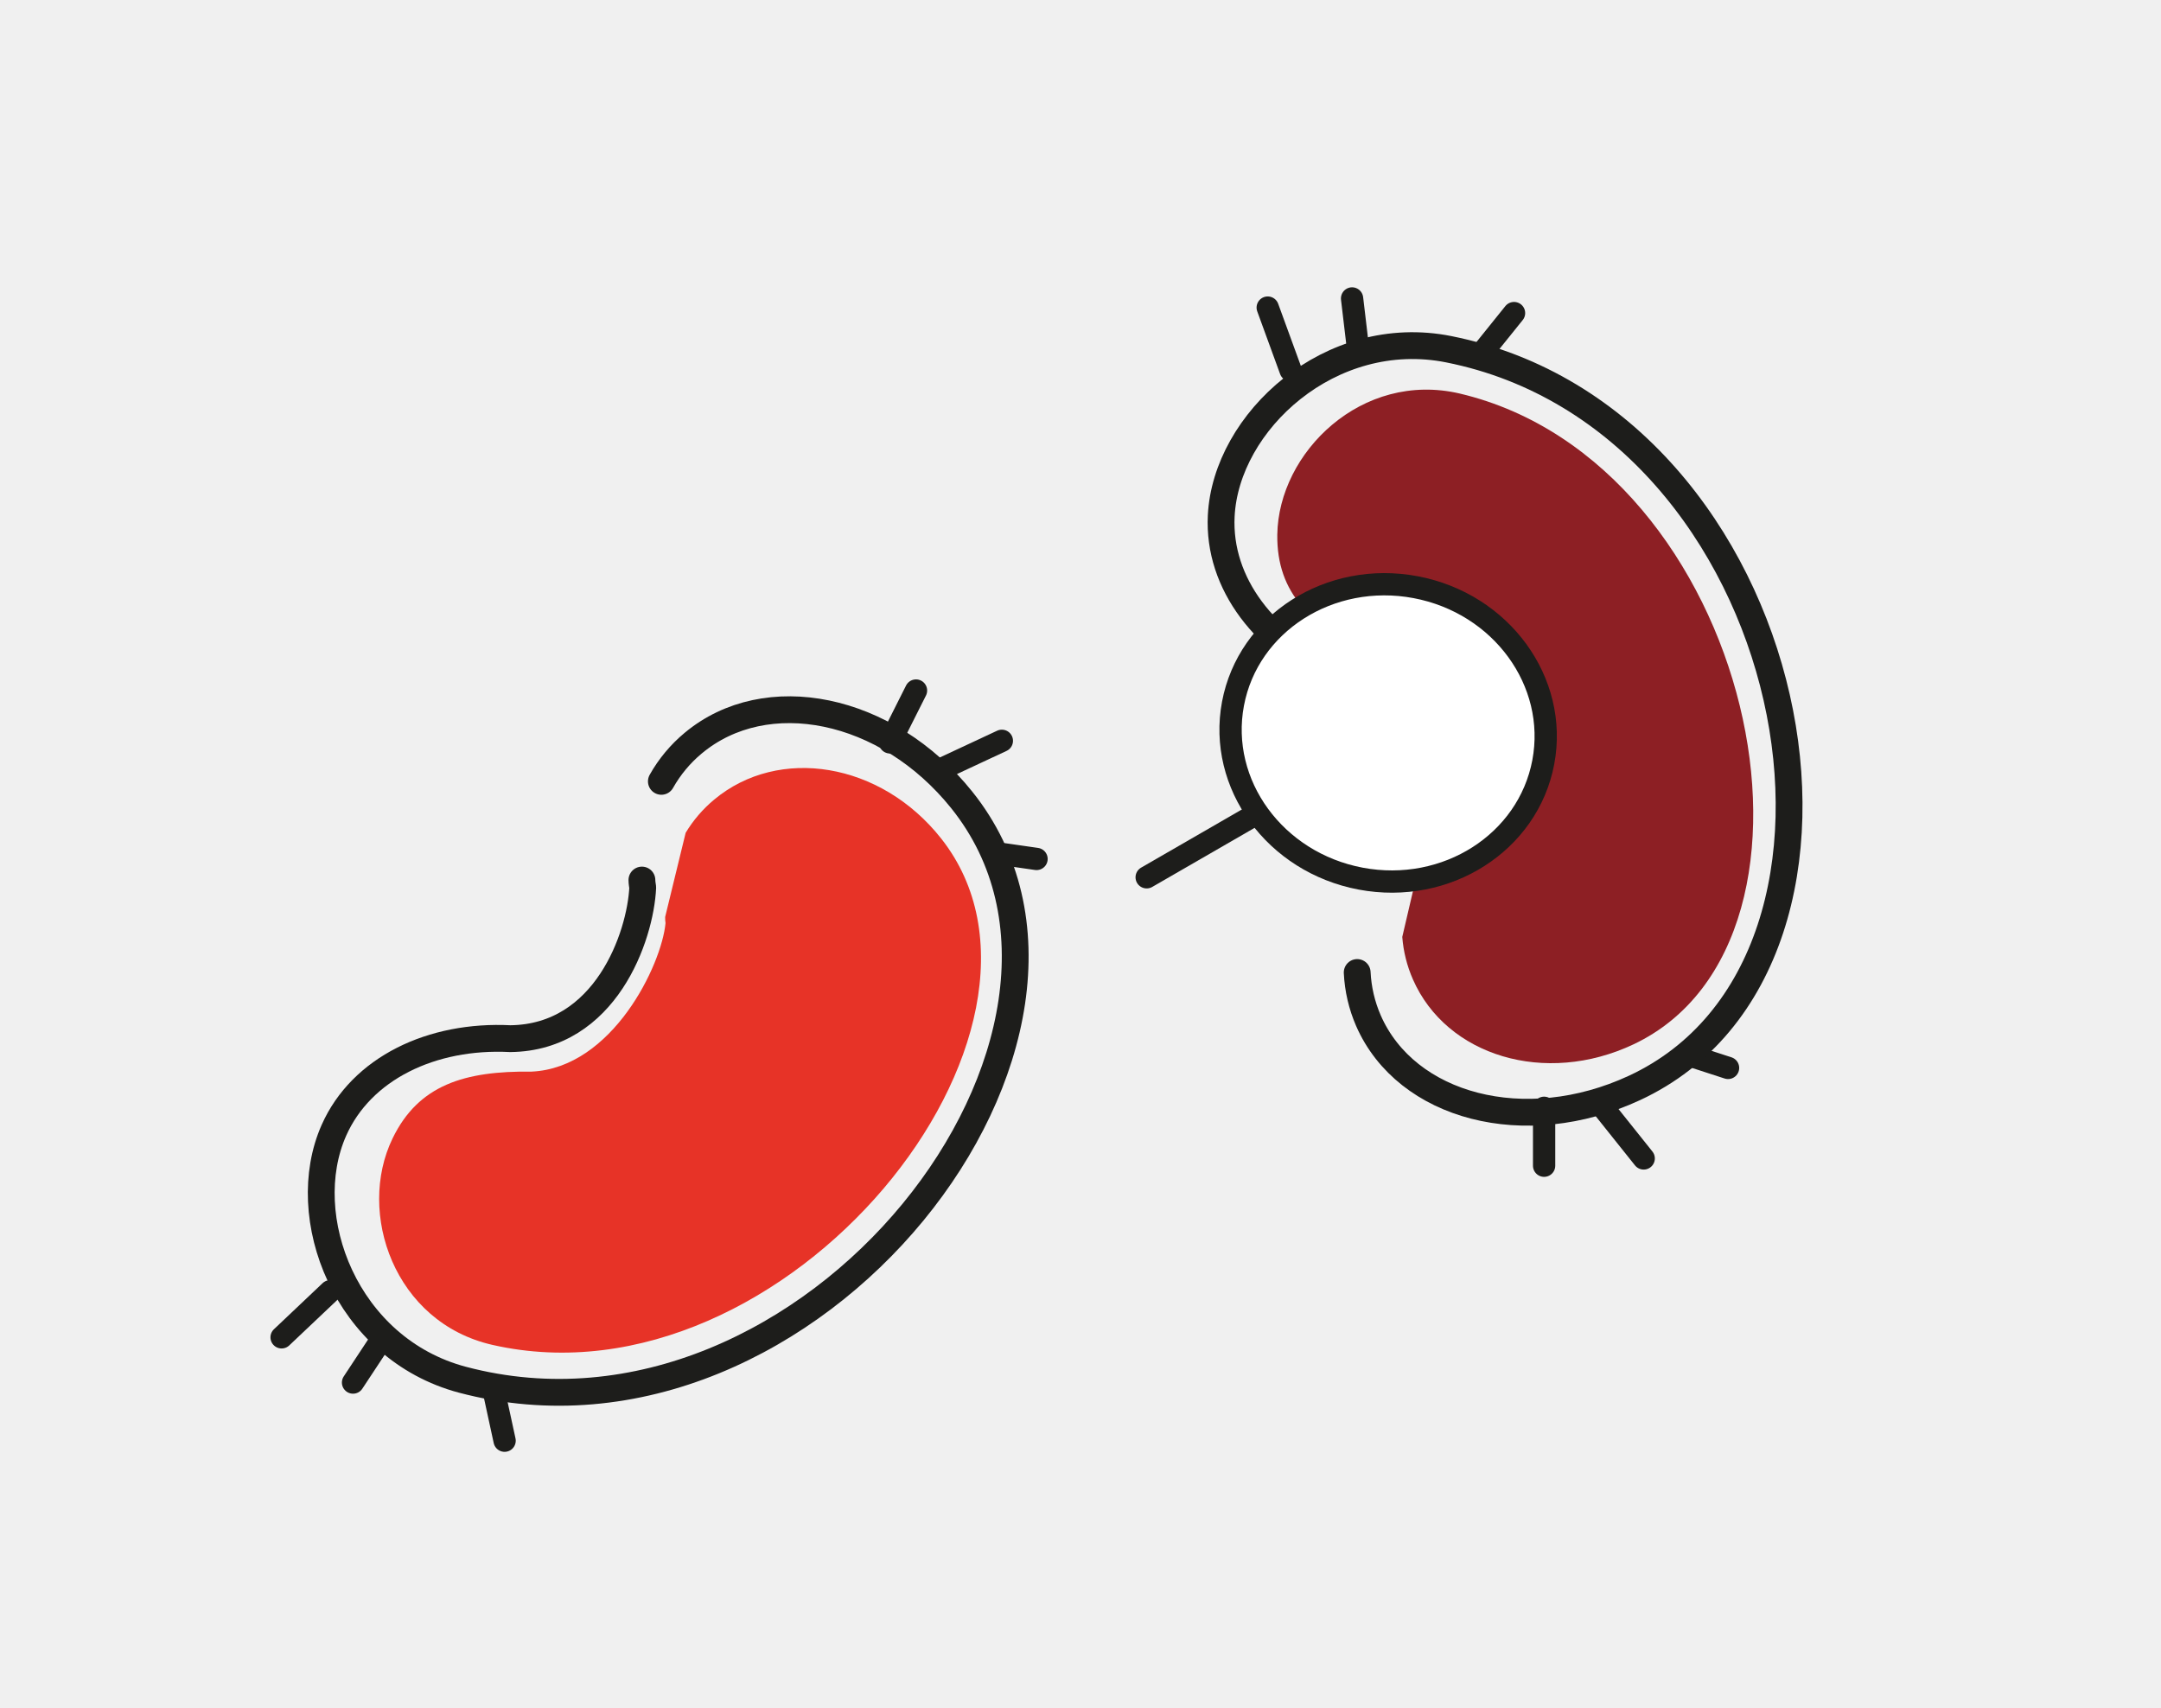
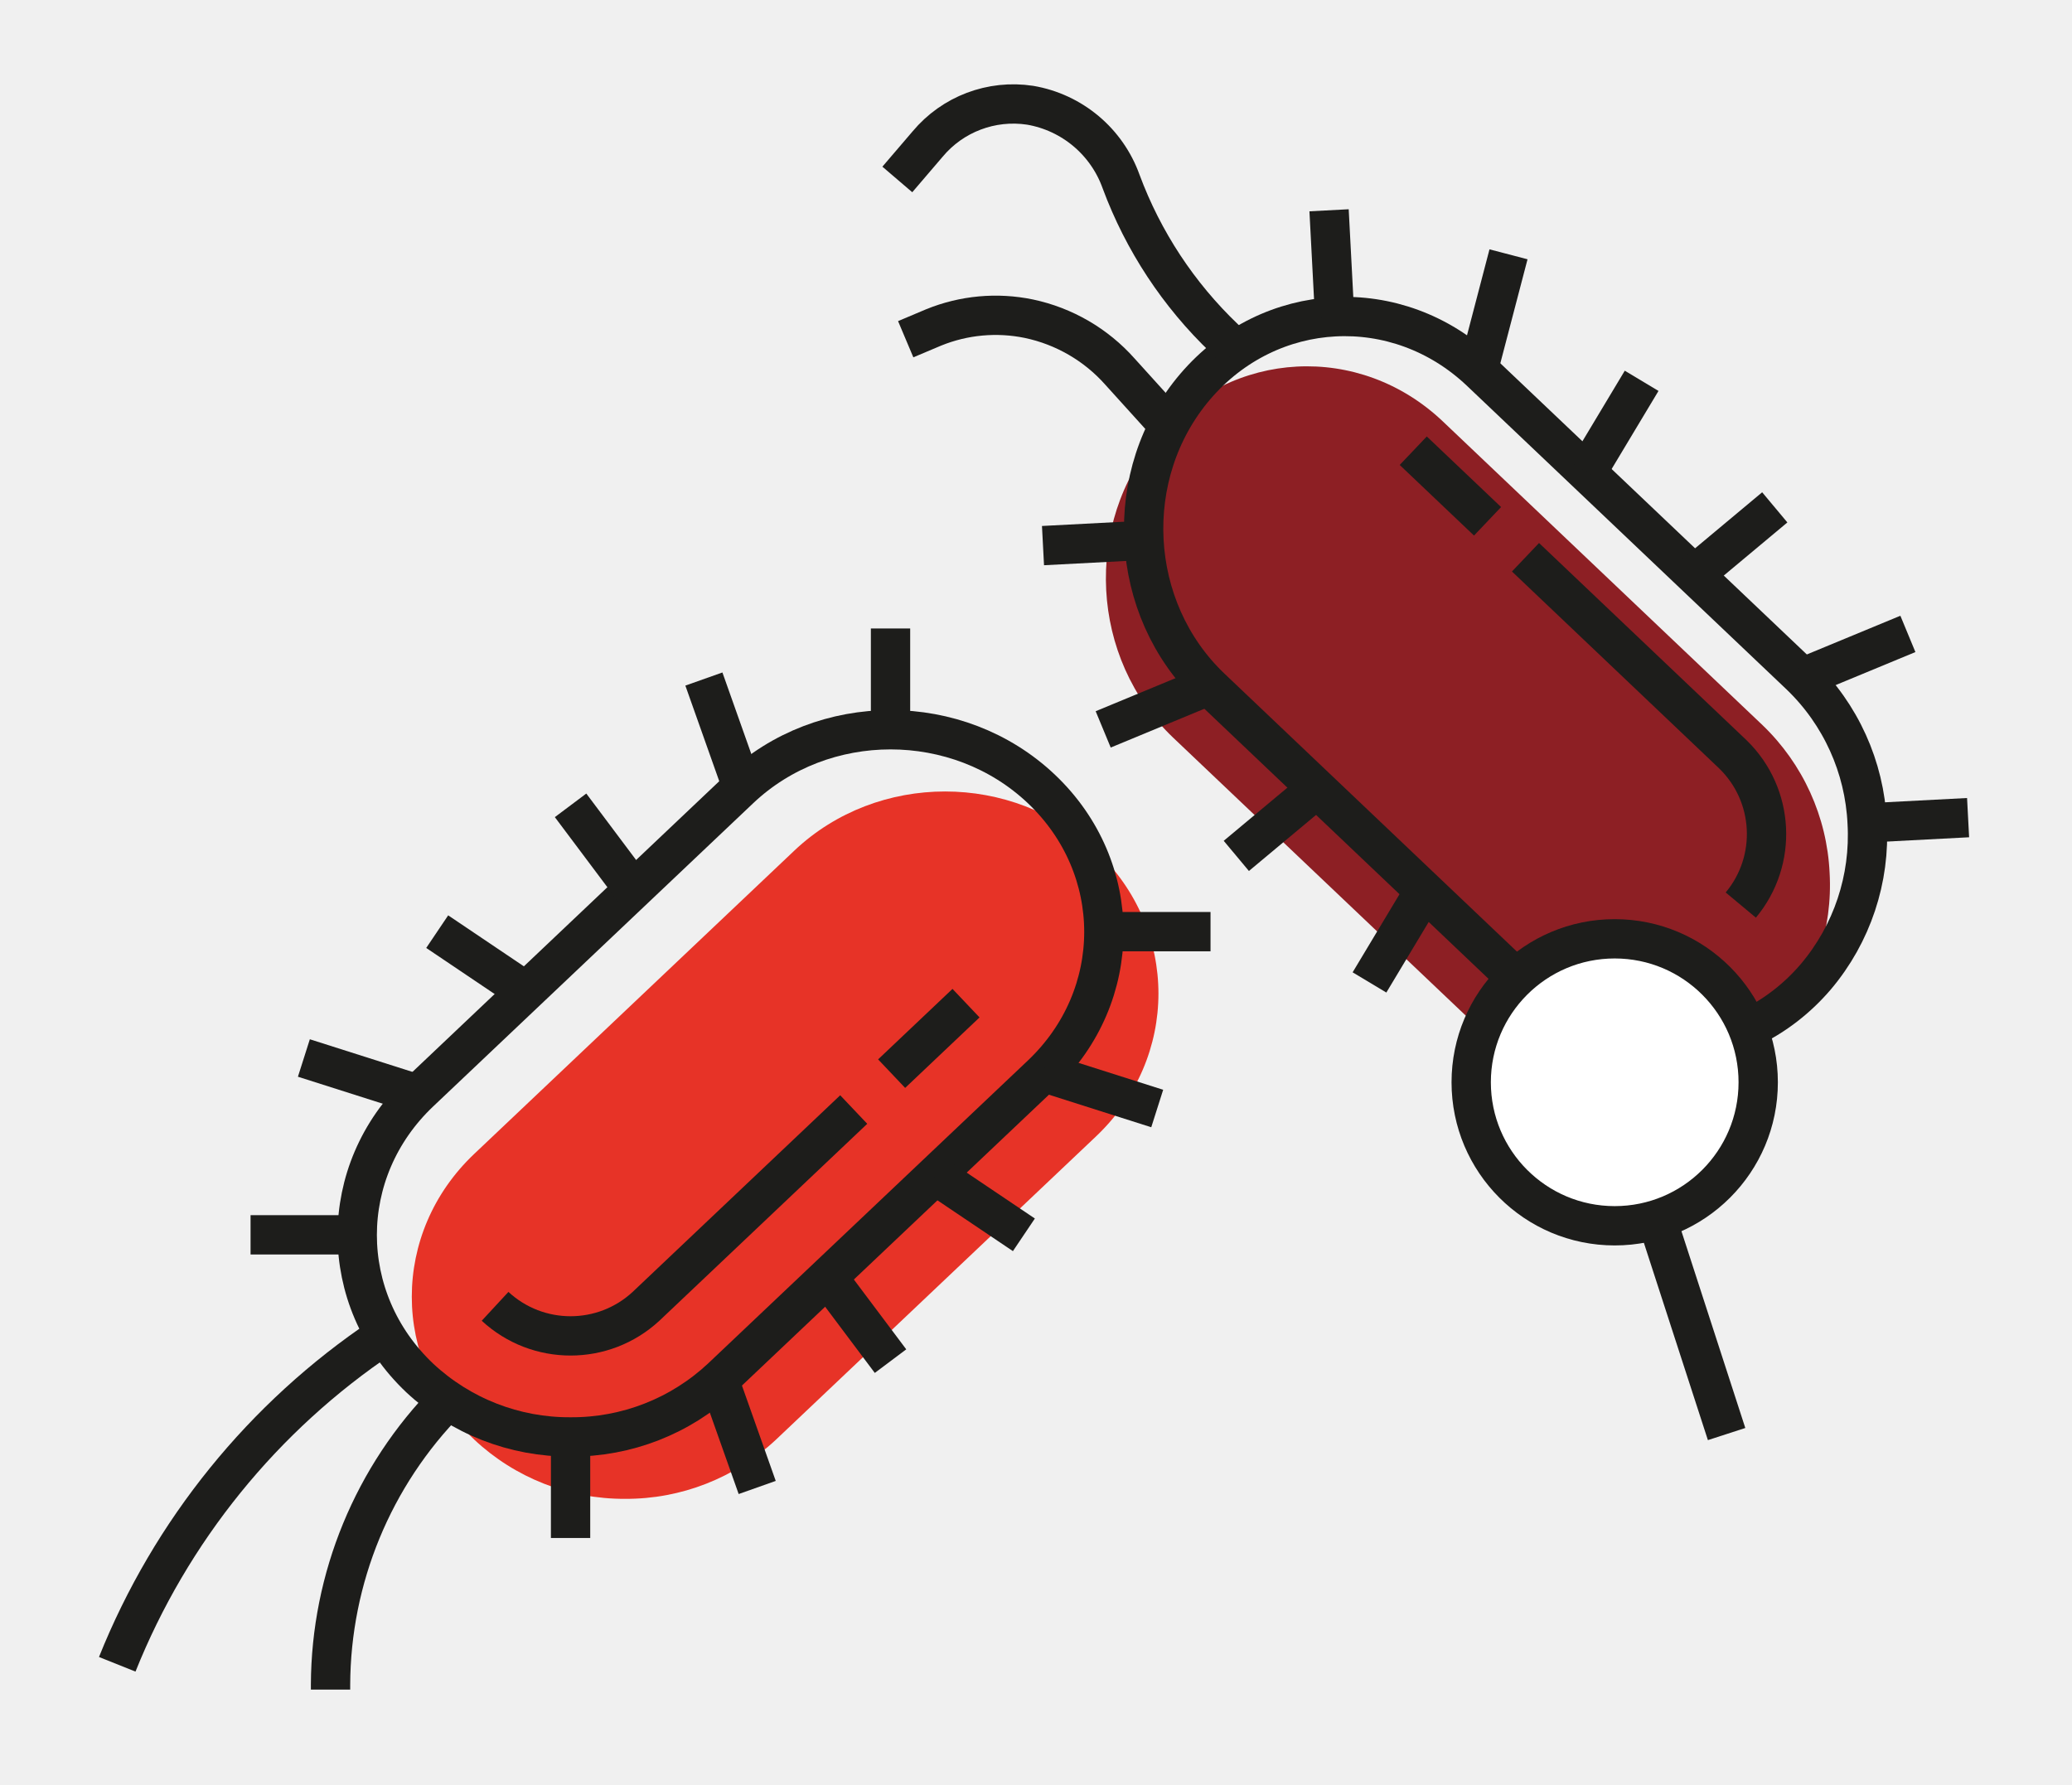
- <svg xmlns="http://www.w3.org/2000/svg" id="Calque_1" data-name="Calque 1" viewBox="0 0 291 230">
+ <svg xmlns="http://www.w3.org/2000/svg" id="Calque_1" data-name="Calque 1" viewBox="0 0 527 454">
  <defs>
-     <style>.cls-1,.cls-2{fill:none;}.cls-1,.cls-2,.cls-5{stroke:#1d1d1b;stroke-linecap:round;}.cls-1,.cls-5{stroke-miterlimit:10;stroke-width:3px;}.cls-2{stroke-linejoin:round;stroke-width:3.61px;}.cls-3{fill:#e73327;}.cls-4{fill:#8d1f24;}.cls-5{fill:#fff;}</style>
+     <style>.cls-1{fill:#8d1f24;}.cls-2{fill:#e73327;}.cls-3{fill:none;}.cls-3,.cls-4{stroke:#1d1d1b;stroke-miterlimit:10;stroke-width:10px;}.cls-4{fill:#fff;}</style>
  </defs>
-   <line class="cls-1" x1="169.43" y1="109.47" x2="154.41" y2="118.14" />
-   <line class="cls-1" x1="67.95" y1="194.01" x2="66.59" y2="187.74" />
-   <line class="cls-1" x1="139.58" y1="115.67" x2="133.95" y2="114.86" />
-   <line class="cls-1" x1="134.91" y1="99.76" x2="127.09" y2="103.41" />
-   <line class="cls-1" x1="123.35" y1="92.99" x2="119.84" y2="99.97" />
-   <line class="cls-1" x1="37.92" y1="180.09" x2="44.48" y2="173.88" />
-   <line class="cls-1" x1="47.54" y1="186.18" x2="51.63" y2="179.98" />
-   <path class="cls-2" d="M86.44,118.51c0,.33.06.66.11,1-.31,6.61-5,20.22-17.83,20.36-10.58-.54-20.06,4-23.76,12.35-5.15,11.62,1.6,29.41,17.31,33.58,46.95,12.45,92.47-46.63,67.23-78.09-10.1-12.6-26.36-15.82-36.16-7.63a18.44,18.44,0,0,0-4.28,5.14" />
-   <path class="cls-3" d="M126.74,112.92c-8.13-10.3-21.88-12.49-30.56-5.25a17.59,17.59,0,0,0-3.85,4.48l-2.76,11.33c0,.27,0,.55.05.83-.52,5.6-7.14,19.5-18.05,20-9-.11-15.22,1.78-18.71,9-4.85,10,.22,24.8,13.46,27.8C105.9,190.1,147.05,138.68,126.74,112.92Z" />
-   <line class="cls-1" x1="203.88" y1="42.16" x2="199.84" y2="47.18" />
-   <line class="cls-1" x1="232.7" y1="143.81" x2="227.28" y2="142.05" />
-   <line class="cls-1" x1="221.34" y1="156" x2="215.98" y2="149.29" />
-   <line class="cls-1" x1="207.93" y1="156.98" x2="207.93" y2="149.18" />
-   <line class="cls-1" x1="170.71" y1="41.42" x2="173.79" y2="49.86" />
-   <line class="cls-1" x1="182.07" y1="40.19" x2="182.94" y2="47.54" />
-   <path class="cls-2" d="M186.39,117.89l.54-.83c2.7-6.06,4.6-20.33-6.78-26.07-9.72-4.18-16.16-12.39-15.7-21.52.63-12.66,14.69-25.62,30.64-22.44,47.65,9.49,61.77,82.4,25,99.48-14.72,6.83-30.73,2.57-35.82-9.07a18.45,18.45,0,0,1-1.51-6.48" />
-   <path class="cls-4" d="M220,140.62c-11.93,5.65-25.23,1.57-29.74-8.74a17.5,17.5,0,0,1-1.43-5.71l2.65-11.35q.19-.36.42-.72c2-5.24,2.4-20.6-7.13-25.88C176.62,84.35,171.9,79.93,172,72c.16-11.07,11.38-22.1,24.59-19C236.1,62.35,249.76,126.48,220,140.62Z" />
-   <ellipse class="cls-5" cx="186.94" cy="98.71" rx="19.97" ry="21.26" transform="translate(55.34 264.15) rotate(-79.34)" />
+   <path class="cls-1" d="M465.35,222a55.69,55.69,0,0,0-17.05-37.53L367,107.22c-21.16-20.11-53.67-18.41-72.61,3.8s-17.15,56.51,4,76.63L379.7,264.9c21.16,20.11,53.67,18.41,72.61-3.8A55.7,55.7,0,0,0,465.35,222Z" />
+   <path class="cls-2" d="M159,381.27a55.66,55.66,0,0,0,38.37-15.06l81.38-77.12c21.19-20.07,21.19-52.63,0-72.7s-55.54-20.08-76.73,0l-81.39,77.12c-21.19,20.07-21.19,52.63,0,72.7A55.66,55.66,0,0,0,159,381.27Z" />
+   <path class="cls-3" d="M29.82,423.36A181.62,181.62,0,0,1,97.32,340l.32-.22" />
+   <path class="cls-3" d="M145.12,365.52a55.66,55.66,0,0,0,38.36-15l81.39-77.12c21.19-20.08,21.19-52.63,0-72.71s-55.54-20.08-76.74,0l-81.38,77.12c-21.19,20.08-21.19,52.63,0,72.71A55.68,55.68,0,0,0,145.12,365.52Z" />
+   <line class="cls-3" x1="226.78" y1="273.11" x2="245.7" y2="255.18" />
+   <path class="cls-3" d="M217.14,282.24,164.31,332.3a28.26,28.26,0,0,1-38.39,0" />
+   <path class="cls-3" d="M113.92,356.14a103.74,103.74,0,0,0-29.85,72.43v1.22" />
+   <line class="cls-3" x1="226.5" y1="185.58" x2="226.5" y2="159.87" />
+   <line class="cls-3" x1="179.03" y1="172.73" x2="188.73" y2="200.1" />
+   <line class="cls-3" x1="145.12" y1="204.86" x2="161.12" y2="226.2" />
+   <line class="cls-3" x1="111.2" y1="236.99" x2="133.72" y2="252.16" />
+   <line class="cls-3" x1="77.29" y1="269.13" x2="106.18" y2="278.32" />
+   <line class="cls-3" x1="63.73" y1="314.11" x2="90.86" y2="314.11" />
+   <line class="cls-3" x1="145.12" y1="365.52" x2="145.12" y2="391.23" />
+   <line class="cls-3" x1="192.59" y1="378.38" x2="182.89" y2="351" />
+   <line class="cls-3" x1="226.5" y1="346.24" x2="210.5" y2="324.91" />
+   <line class="cls-3" x1="260.42" y1="314.11" x2="237.9" y2="298.95" />
+   <line class="cls-3" x1="294.33" y1="281.98" x2="265.43" y2="272.79" />
+   <line class="cls-3" x1="307.89" y1="236.99" x2="280.76" y2="236.99" />
+   <path class="cls-3" d="M474.9,209.33a55.63,55.63,0,0,0-17-37.53L376.59,94.55c-21.15-20.11-53.66-18.41-72.6,3.8s-17.15,56.52,4,76.63l81.27,77.25c21.15,20.11,53.66,18.41,72.61-3.8A55.63,55.63,0,0,0,474.9,209.33Z" />
+   <line class="cls-3" x1="378.35" y1="132.61" x2="359.45" y2="114.65" />
+   <path class="cls-3" d="M388,141.75l52.76,50.15a28.25,28.25,0,0,1,2,38.33" />
+   <path class="cls-3" d="M228.23,45.65l7.7-9A28.39,28.39,0,0,1,262,26.77,29.92,29.92,0,0,1,285.15,46.2a106.29,106.29,0,0,0,26.28,39.92l3.05,2.9" />
+   <path class="cls-3" d="M230.36,86.29l7.11-3a41.78,41.78,0,0,1,24.21-2.22,42.77,42.77,0,0,1,23.17,13.46l12.43,13.74" />
+   <line class="cls-3" x1="290.95" y1="137.45" x2="265.28" y2="138.79" />
+   <line class="cls-3" x1="280.59" y1="185.54" x2="307.43" y2="174.42" />
+   <line class="cls-3" x1="314.45" y1="217.72" x2="334.93" y2="200.62" />
+   <line class="cls-3" x1="348.32" y1="249.91" x2="362.29" y2="226.63" />
+   <line class="cls-3" x1="382.18" y1="282.1" x2="389.84" y2="252.76" />
+   <line class="cls-3" x1="427.81" y1="293.29" x2="426.39" y2="266.2" />
+   <line class="cls-3" x1="474.9" y1="209.33" x2="500.57" y2="207.99" />
+   <line class="cls-3" x1="485.26" y1="161.25" x2="458.42" y2="172.36" />
+   <line class="cls-3" x1="451.4" y1="129.06" x2="430.93" y2="146.16" />
+   <line class="cls-3" x1="417.54" y1="96.87" x2="403.57" y2="120.15" />
+   <line class="cls-3" x1="383.68" y1="64.69" x2="376.01" y2="94.02" />
+   <line class="cls-3" x1="338.04" y1="53.49" x2="339.46" y2="80.58" />
+   <circle class="cls-4" cx="410.69" cy="275.31" r="36.5" />
+   <line class="cls-3" x1="421.23" y1="309.56" x2="439.15" y2="364.79" />
</svg>
